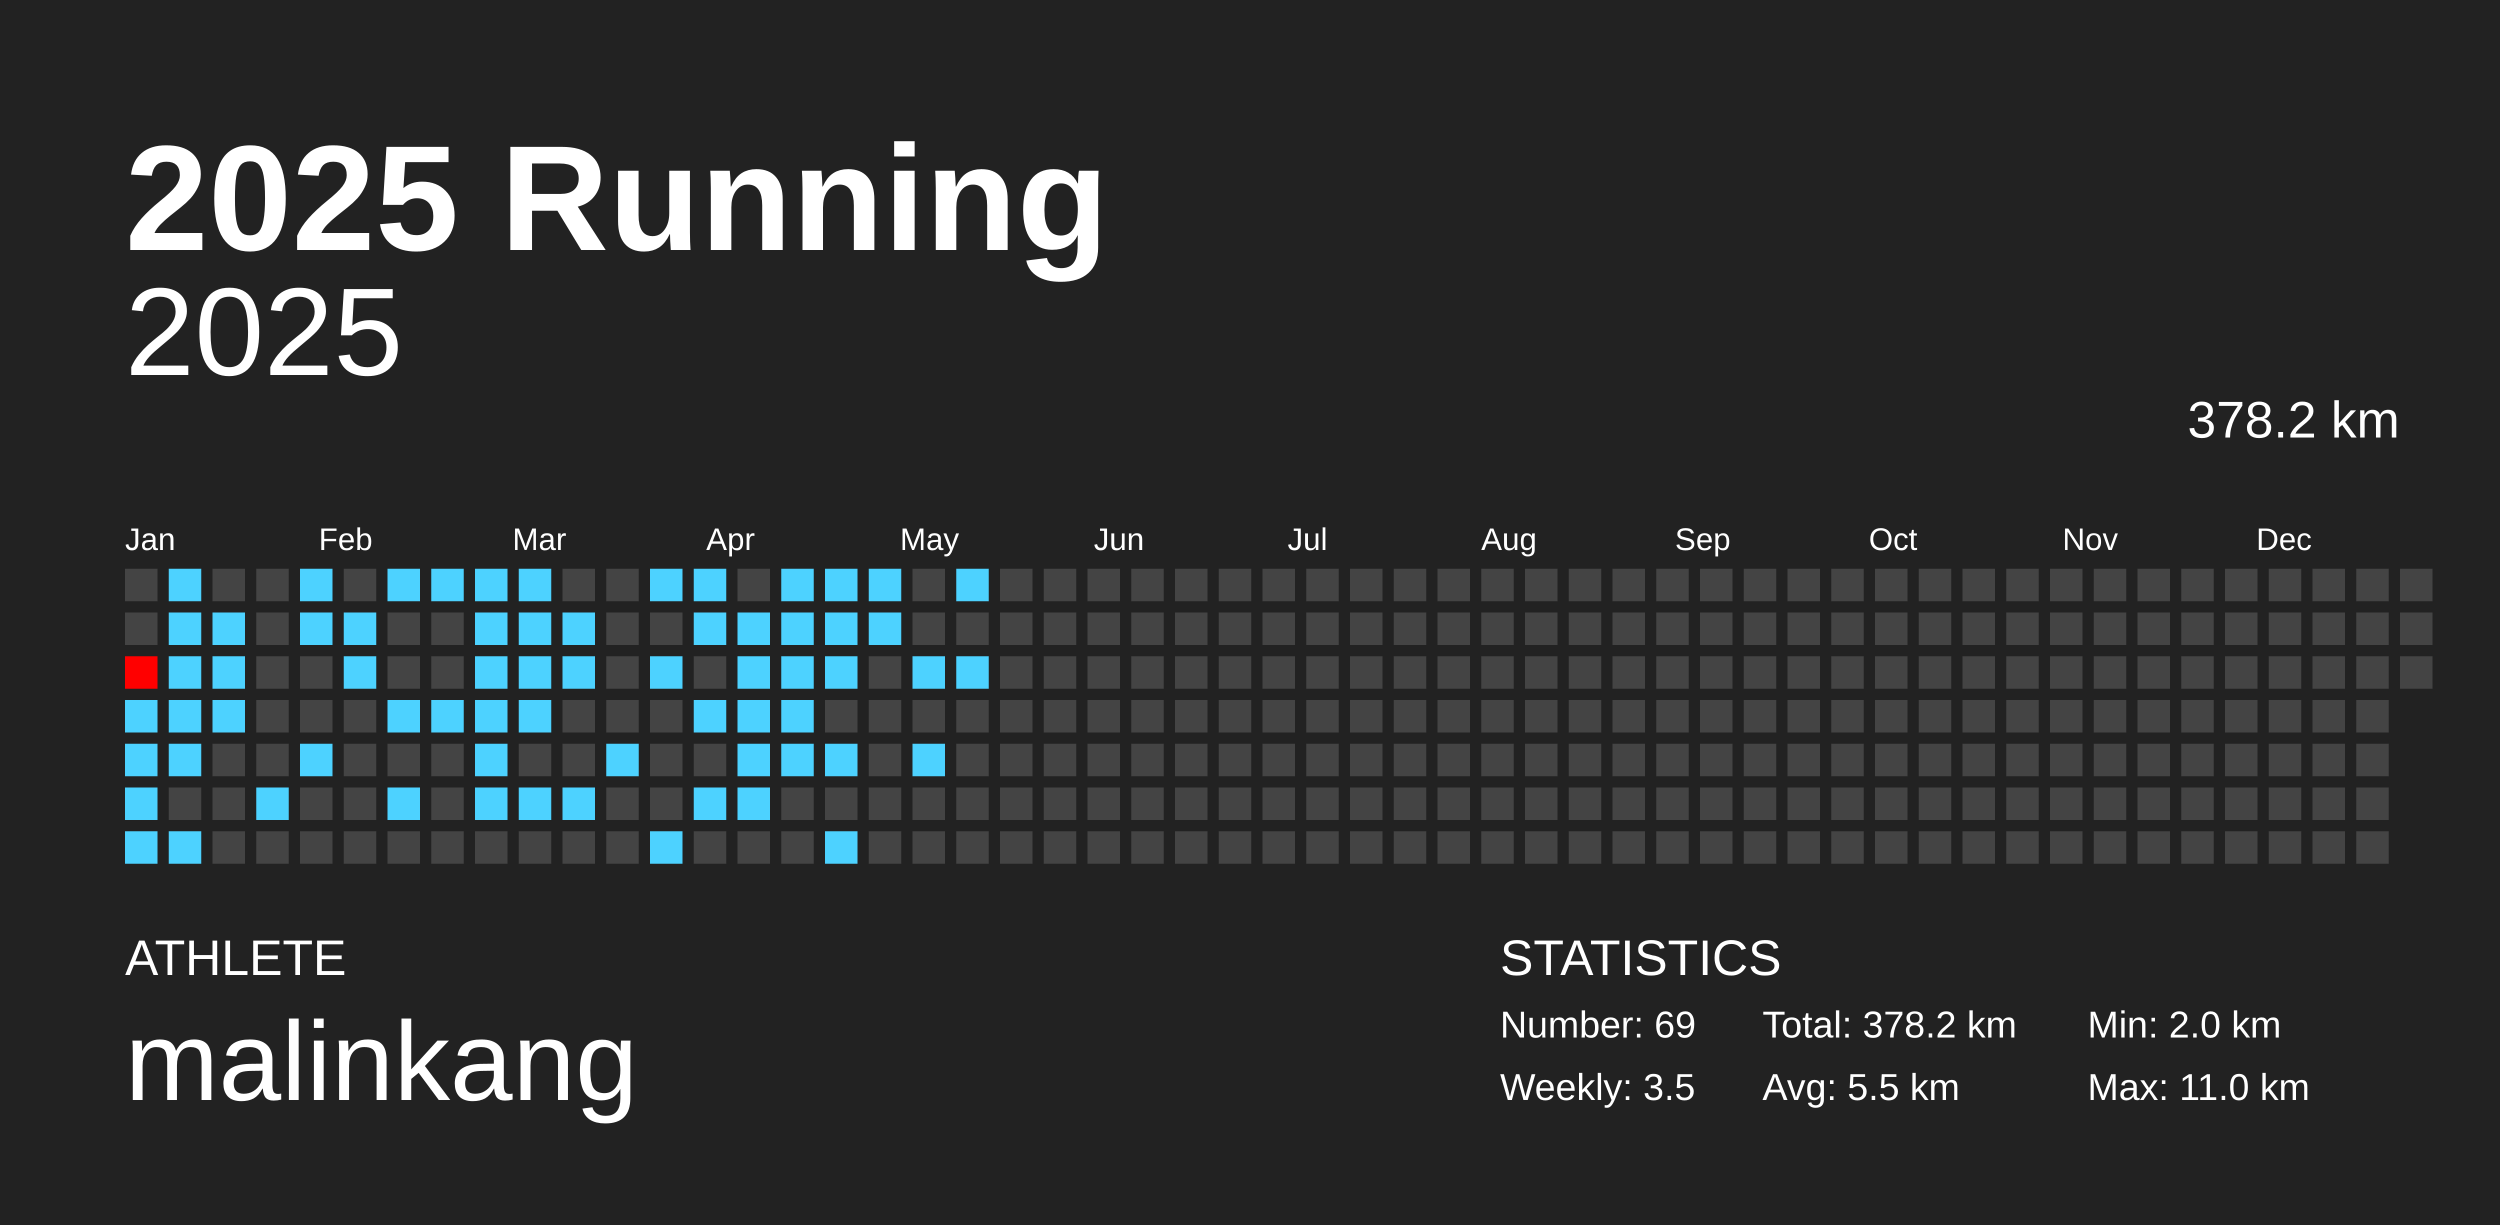
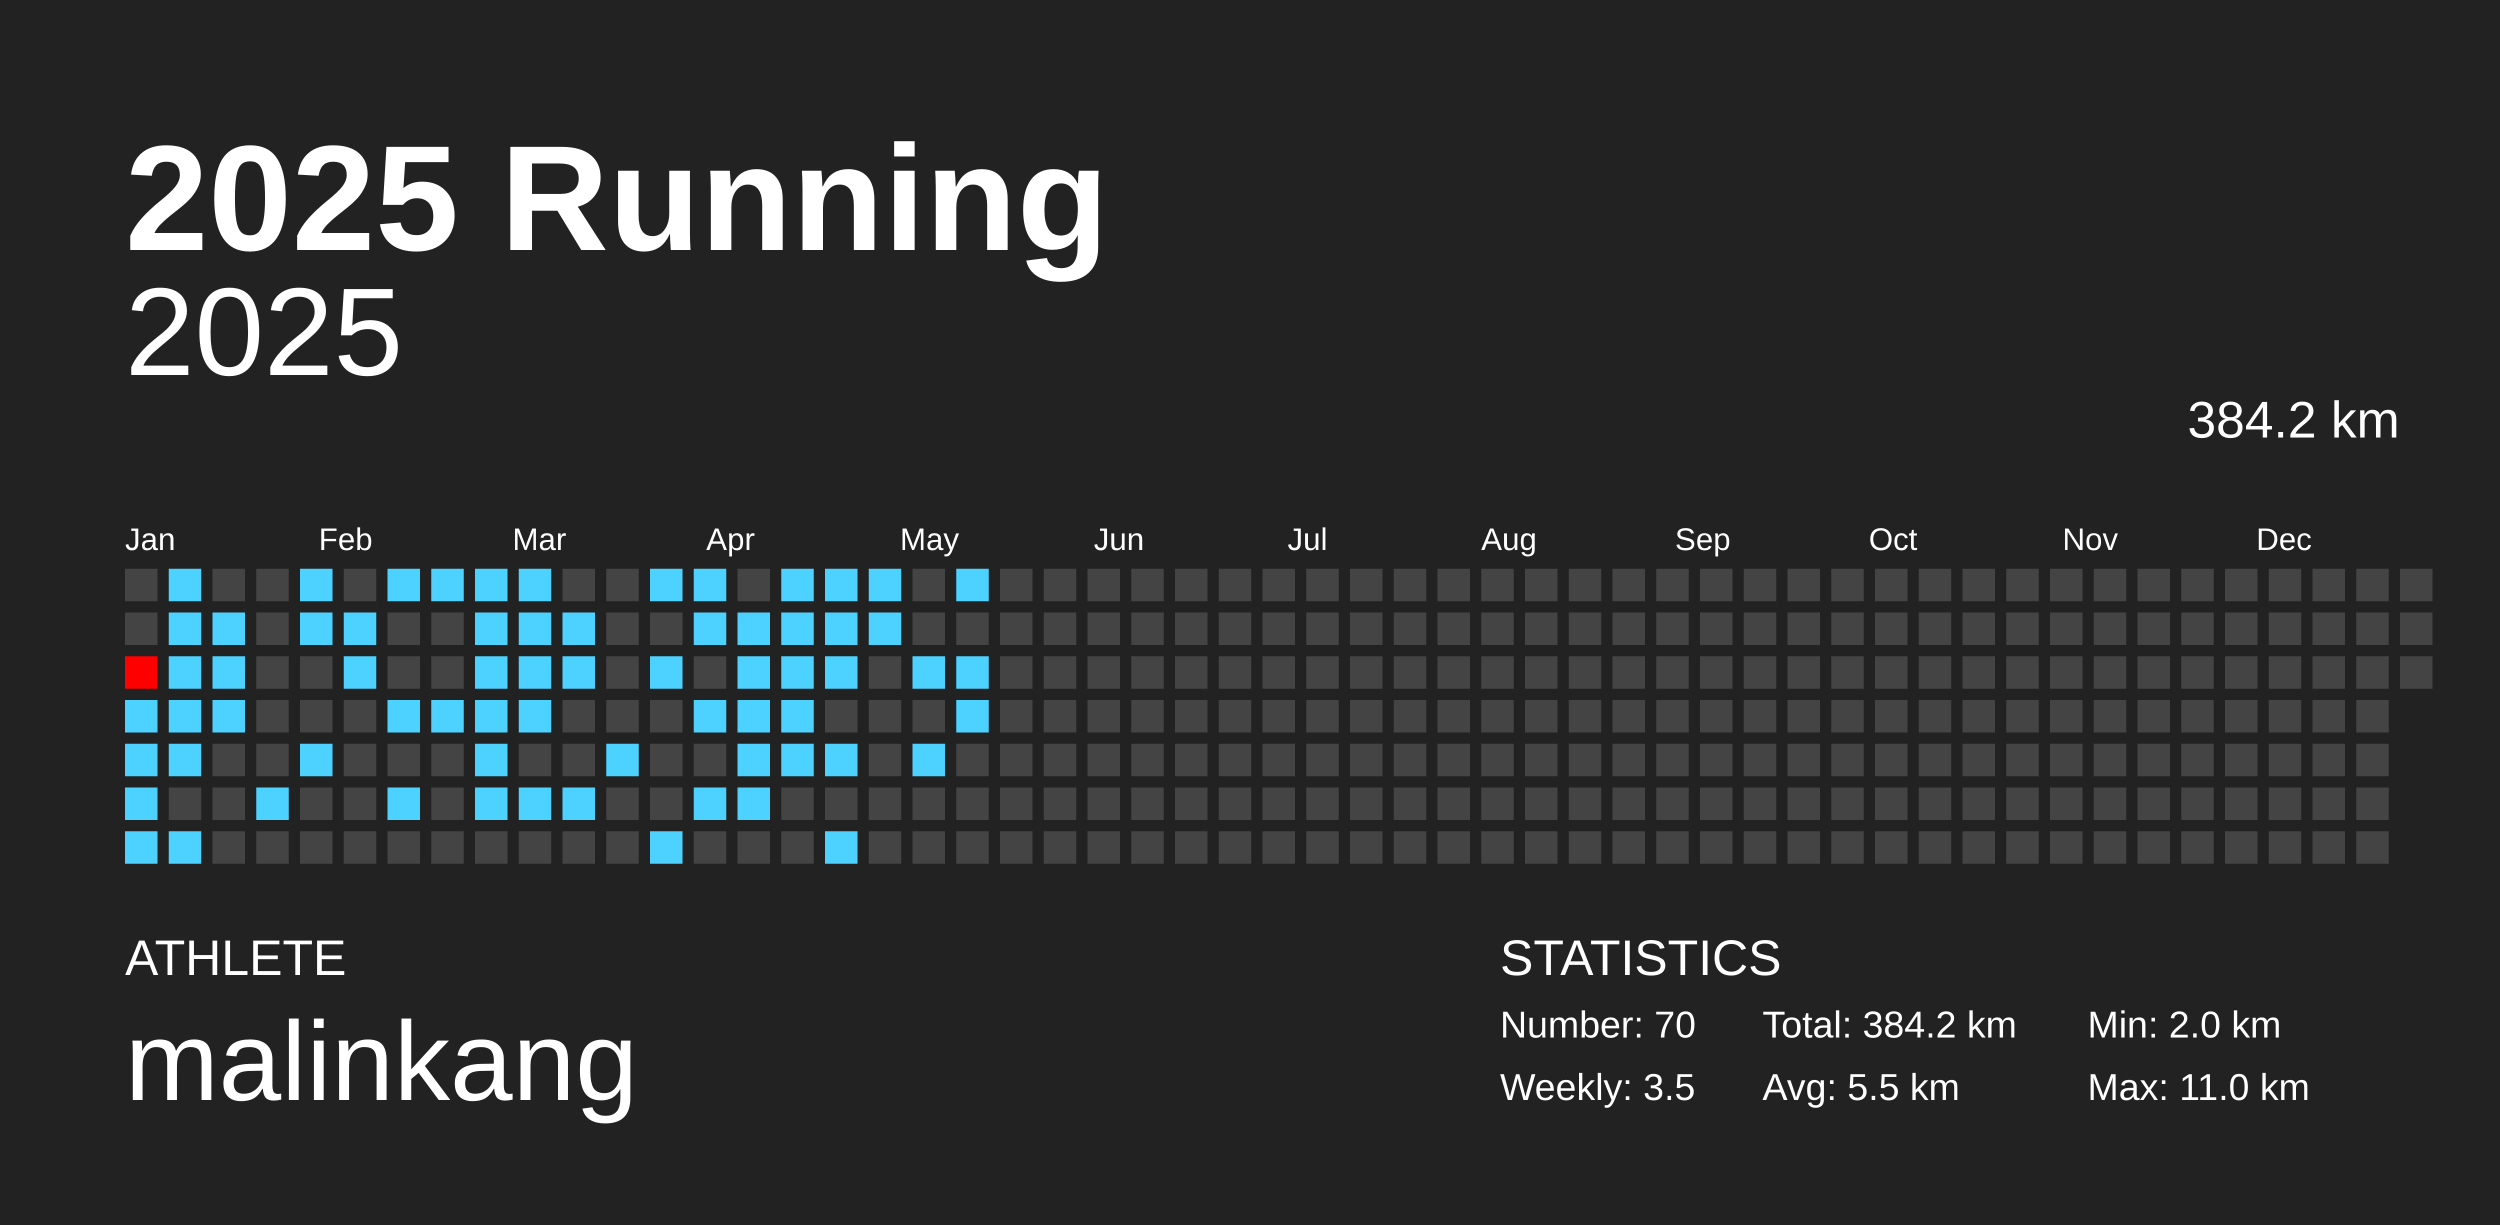
<svg xmlns="http://www.w3.org/2000/svg" baseProfile="full" height="98mm" version="1.1" viewBox="0,0,200,98" width="200mm">
  <defs />
  <rect fill="#222222" height="98" width="200" x="0" y="0" />
  <text fill="#FFFFFF" style="font-size:12px; font-family:Arial; font-weight:bold;" x="10" y="20">2025 Running</text>
  <text fill="#FFFFFF" style="font-size:4px; font-family:Arial" x="10" y="78">ATHLETE</text>
  <text fill="#FFFFFF" style="font-size:9px; font-family:Arial" x="10" y="88">malinkang</text>
  <text fill="#FFFFFF" style="font-size:4px; font-family:Arial" x="120" y="78">STATISTICS</text>
-   <text fill="#FFFFFF" style="font-size:3px; font-family:Arial" x="120" y="83">Number: 69</text>
+   <text fill="#FFFFFF" style="font-size:3px; font-family:Arial" x="120" y="83">Number: 70</text>
  <text fill="#FFFFFF" style="font-size:3px; font-family:Arial" x="120" y="88">Weekly: 3.5</text>
-   <text fill="#FFFFFF" style="font-size:3px; font-family:Arial" x="141" y="83">Total: 378.2 km</text>
+   <text fill="#FFFFFF" style="font-size:3px; font-family:Arial" x="141" y="83">Total: 384.2 km</text>
  <text fill="#FFFFFF" style="font-size:3px; font-family:Arial" x="141" y="88">Avg: 5.5 km</text>
  <text fill="#FFFFFF" style="font-size:3px; font-family:Arial" x="167" y="83">Min: 2.0 km</text>
  <text fill="#FFFFFF" style="font-size:3px; font-family:Arial" x="167" y="88">Max: 11.0 km</text>
  <text alignment-baseline="hanging" fill="#FFFFFF" style="font-size:10.0px; font-family:Arial;" x="10" y="30">2025</text>
-   <text alignment-baseline="hanging" fill="#FFFFFF" style="font-size:4.125px; font-family:Arial;" x="175" y="35">378.2 km</text>
+   <text alignment-baseline="hanging" fill="#FFFFFF" style="font-size:4.125px; font-family:Arial;" x="175" y="35">384.2 km</text>
  <text fill="#FFFFFF" style="font-size:2.5px; font-family:Arial" x="10.0" y="44">Jan</text>
  <text fill="#FFFFFF" style="font-size:2.5px; font-family:Arial" x="25.5" y="44">Feb</text>
  <text fill="#FFFFFF" style="font-size:2.5px; font-family:Arial" x="41.0" y="44">Mar</text>
  <text fill="#FFFFFF" style="font-size:2.5px; font-family:Arial" x="56.5" y="44">Apr</text>
  <text fill="#FFFFFF" style="font-size:2.5px; font-family:Arial" x="72.0" y="44">May</text>
  <text fill="#FFFFFF" style="font-size:2.5px; font-family:Arial" x="87.5" y="44">Jun</text>
  <text fill="#FFFFFF" style="font-size:2.5px; font-family:Arial" x="103.0" y="44">Jul</text>
  <text fill="#FFFFFF" style="font-size:2.5px; font-family:Arial" x="118.5" y="44">Aug</text>
  <text fill="#FFFFFF" style="font-size:2.5px; font-family:Arial" x="134.0" y="44">Sep</text>
  <text fill="#FFFFFF" style="font-size:2.5px; font-family:Arial" x="149.5" y="44">Oct</text>
  <text fill="#FFFFFF" style="font-size:2.5px; font-family:Arial" x="165.0" y="44">Nov</text>
  <text fill="#FFFFFF" style="font-size:2.5px; font-family:Arial" x="180.5" y="44">Dec</text>
  <rect fill="#444444" height="2.6" width="2.6" x="10.0" y="45.5" />
  <rect fill="#444444" height="2.6" width="2.6" x="10.0" y="49.0" />
  <rect fill="#ff0000" height="2.6" width="2.6" x="10.0" y="52.5" />
  <rect fill="#4dd2ff" height="2.6" width="2.6" x="10.0" y="56.0" />
  <rect fill="#4dd2ff" height="2.6" width="2.6" x="10.0" y="59.5" />
  <rect fill="#4dd2ff" height="2.6" width="2.6" x="10.0" y="63.0" />
  <rect fill="#4dd2ff" height="2.6" width="2.6" x="10.0" y="66.5" />
  <rect fill="#4dd2ff" height="2.6" width="2.6" x="13.5" y="45.5" />
  <rect fill="#4dd2ff" height="2.6" width="2.6" x="13.5" y="49.0" />
  <rect fill="#4dd2ff" height="2.6" width="2.6" x="13.5" y="52.5" />
  <rect fill="#4dd2ff" height="2.6" width="2.6" x="13.5" y="56.0" />
  <rect fill="#4dd2ff" height="2.6" width="2.6" x="13.5" y="59.5" />
  <rect fill="#444444" height="2.6" width="2.6" x="13.5" y="63.0" />
  <rect fill="#4dd2ff" height="2.6" width="2.6" x="13.5" y="66.5" />
  <rect fill="#444444" height="2.6" width="2.6" x="17.0" y="45.5" />
  <rect fill="#4dd2ff" height="2.6" width="2.6" x="17.0" y="49.0" />
  <rect fill="#4dd2ff" height="2.6" width="2.6" x="17.0" y="52.5" />
  <rect fill="#4dd2ff" height="2.6" width="2.6" x="17.0" y="56.0" />
  <rect fill="#444444" height="2.6" width="2.6" x="17.0" y="59.5" />
  <rect fill="#444444" height="2.6" width="2.6" x="17.0" y="63.0" />
  <rect fill="#444444" height="2.6" width="2.6" x="17.0" y="66.5" />
  <rect fill="#444444" height="2.6" width="2.6" x="20.5" y="45.5" />
  <rect fill="#444444" height="2.6" width="2.6" x="20.5" y="49.0" />
  <rect fill="#444444" height="2.6" width="2.6" x="20.5" y="52.5" />
  <rect fill="#444444" height="2.6" width="2.6" x="20.5" y="56.0" />
  <rect fill="#444444" height="2.6" width="2.6" x="20.5" y="59.5" />
  <rect fill="#4dd2ff" height="2.6" width="2.6" x="20.5" y="63.0" />
  <rect fill="#444444" height="2.6" width="2.6" x="20.5" y="66.5" />
  <rect fill="#4dd2ff" height="2.6" width="2.6" x="24.0" y="45.5" />
  <rect fill="#4dd2ff" height="2.6" width="2.6" x="24.0" y="49.0" />
  <rect fill="#444444" height="2.6" width="2.6" x="24.0" y="52.5" />
  <rect fill="#444444" height="2.6" width="2.6" x="24.0" y="56.0" />
  <rect fill="#4dd2ff" height="2.6" width="2.6" x="24.0" y="59.5" />
  <rect fill="#444444" height="2.6" width="2.6" x="24.0" y="63.0" />
  <rect fill="#444444" height="2.6" width="2.6" x="24.0" y="66.5" />
  <rect fill="#444444" height="2.6" width="2.6" x="27.5" y="45.5" />
  <rect fill="#4dd2ff" height="2.6" width="2.6" x="27.5" y="49.0" />
  <rect fill="#4dd2ff" height="2.6" width="2.6" x="27.5" y="52.5" />
  <rect fill="#444444" height="2.6" width="2.6" x="27.5" y="56.0" />
  <rect fill="#444444" height="2.6" width="2.6" x="27.5" y="59.5" />
  <rect fill="#444444" height="2.6" width="2.6" x="27.5" y="63.0" />
  <rect fill="#444444" height="2.6" width="2.6" x="27.5" y="66.5" />
  <rect fill="#4dd2ff" height="2.6" width="2.6" x="31.0" y="45.5" />
  <rect fill="#444444" height="2.6" width="2.6" x="31.0" y="49.0" />
  <rect fill="#444444" height="2.6" width="2.6" x="31.0" y="52.5" />
  <rect fill="#4dd2ff" height="2.6" width="2.6" x="31.0" y="56.0" />
  <rect fill="#444444" height="2.6" width="2.6" x="31.0" y="59.5" />
  <rect fill="#4dd2ff" height="2.6" width="2.6" x="31.0" y="63.0" />
  <rect fill="#444444" height="2.6" width="2.6" x="31.0" y="66.5" />
  <rect fill="#4dd2ff" height="2.6" width="2.6" x="34.5" y="45.5" />
  <rect fill="#444444" height="2.6" width="2.6" x="34.5" y="49.0" />
  <rect fill="#444444" height="2.6" width="2.6" x="34.5" y="52.5" />
  <rect fill="#4dd2ff" height="2.6" width="2.6" x="34.5" y="56.0" />
  <rect fill="#444444" height="2.6" width="2.6" x="34.5" y="59.5" />
  <rect fill="#444444" height="2.6" width="2.6" x="34.5" y="63.0" />
  <rect fill="#444444" height="2.6" width="2.6" x="34.5" y="66.5" />
  <rect fill="#4dd2ff" height="2.6" width="2.6" x="38.0" y="45.5" />
  <rect fill="#4dd2ff" height="2.6" width="2.6" x="38.0" y="49.0" />
  <rect fill="#4dd2ff" height="2.6" width="2.6" x="38.0" y="52.5" />
  <rect fill="#4dd2ff" height="2.6" width="2.6" x="38.0" y="56.0" />
  <rect fill="#4dd2ff" height="2.6" width="2.6" x="38.0" y="59.5" />
  <rect fill="#4dd2ff" height="2.6" width="2.6" x="38.0" y="63.0" />
  <rect fill="#444444" height="2.6" width="2.6" x="38.0" y="66.5" />
  <rect fill="#4dd2ff" height="2.6" width="2.6" x="41.5" y="45.5" />
  <rect fill="#4dd2ff" height="2.6" width="2.6" x="41.5" y="49.0" />
  <rect fill="#4dd2ff" height="2.6" width="2.6" x="41.5" y="52.5" />
  <rect fill="#4dd2ff" height="2.6" width="2.6" x="41.5" y="56.0" />
  <rect fill="#444444" height="2.6" width="2.6" x="41.5" y="59.5" />
  <rect fill="#4dd2ff" height="2.6" width="2.6" x="41.5" y="63.0" />
  <rect fill="#444444" height="2.6" width="2.6" x="41.5" y="66.5" />
  <rect fill="#444444" height="2.6" width="2.6" x="45.0" y="45.5" />
  <rect fill="#4dd2ff" height="2.6" width="2.6" x="45.0" y="49.0" />
  <rect fill="#4dd2ff" height="2.6" width="2.6" x="45.0" y="52.5" />
  <rect fill="#444444" height="2.6" width="2.6" x="45.0" y="56.0" />
  <rect fill="#444444" height="2.6" width="2.6" x="45.0" y="59.5" />
  <rect fill="#4dd2ff" height="2.6" width="2.6" x="45.0" y="63.0" />
  <rect fill="#444444" height="2.6" width="2.6" x="45.0" y="66.5" />
  <rect fill="#444444" height="2.6" width="2.6" x="48.5" y="45.5" />
  <rect fill="#444444" height="2.6" width="2.6" x="48.5" y="49.0" />
  <rect fill="#444444" height="2.6" width="2.6" x="48.5" y="52.5" />
  <rect fill="#444444" height="2.6" width="2.6" x="48.5" y="56.0" />
  <rect fill="#4dd2ff" height="2.6" width="2.6" x="48.5" y="59.5" />
  <rect fill="#444444" height="2.6" width="2.6" x="48.5" y="63.0" />
  <rect fill="#444444" height="2.6" width="2.6" x="48.5" y="66.5" />
  <rect fill="#4dd2ff" height="2.6" width="2.6" x="52.0" y="45.5" />
  <rect fill="#444444" height="2.6" width="2.6" x="52.0" y="49.0" />
  <rect fill="#4dd2ff" height="2.6" width="2.6" x="52.0" y="52.5" />
  <rect fill="#444444" height="2.6" width="2.6" x="52.0" y="56.0" />
  <rect fill="#444444" height="2.6" width="2.6" x="52.0" y="59.5" />
  <rect fill="#444444" height="2.6" width="2.6" x="52.0" y="63.0" />
  <rect fill="#4dd2ff" height="2.6" width="2.6" x="52.0" y="66.5" />
  <rect fill="#4dd2ff" height="2.6" width="2.6" x="55.5" y="45.5" />
  <rect fill="#4dd2ff" height="2.6" width="2.6" x="55.5" y="49.0" />
  <rect fill="#444444" height="2.6" width="2.6" x="55.5" y="52.5" />
  <rect fill="#4dd2ff" height="2.6" width="2.6" x="55.5" y="56.0" />
  <rect fill="#444444" height="2.6" width="2.6" x="55.5" y="59.5" />
  <rect fill="#4dd2ff" height="2.6" width="2.6" x="55.5" y="63.0" />
  <rect fill="#444444" height="2.6" width="2.6" x="55.5" y="66.5" />
  <rect fill="#444444" height="2.6" width="2.6" x="59.0" y="45.5" />
  <rect fill="#4dd2ff" height="2.6" width="2.6" x="59.0" y="49.0" />
  <rect fill="#4dd2ff" height="2.6" width="2.6" x="59.0" y="52.5" />
  <rect fill="#4dd2ff" height="2.6" width="2.6" x="59.0" y="56.0" />
  <rect fill="#4dd2ff" height="2.6" width="2.6" x="59.0" y="59.5" />
  <rect fill="#4dd2ff" height="2.6" width="2.6" x="59.0" y="63.0" />
  <rect fill="#444444" height="2.6" width="2.6" x="59.0" y="66.5" />
  <rect fill="#4dd2ff" height="2.6" width="2.6" x="62.5" y="45.5" />
  <rect fill="#4dd2ff" height="2.6" width="2.6" x="62.5" y="49.0" />
  <rect fill="#4dd2ff" height="2.6" width="2.6" x="62.5" y="52.5" />
  <rect fill="#4dd2ff" height="2.6" width="2.6" x="62.5" y="56.0" />
  <rect fill="#4dd2ff" height="2.6" width="2.6" x="62.5" y="59.5" />
  <rect fill="#444444" height="2.6" width="2.6" x="62.5" y="63.0" />
  <rect fill="#444444" height="2.6" width="2.6" x="62.5" y="66.5" />
  <rect fill="#4dd2ff" height="2.6" width="2.6" x="66.0" y="45.5" />
  <rect fill="#4dd2ff" height="2.6" width="2.6" x="66.0" y="49.0" />
  <rect fill="#4dd2ff" height="2.6" width="2.6" x="66.0" y="52.5" />
  <rect fill="#444444" height="2.6" width="2.6" x="66.0" y="56.0" />
  <rect fill="#4dd2ff" height="2.6" width="2.6" x="66.0" y="59.5" />
  <rect fill="#444444" height="2.6" width="2.6" x="66.0" y="63.0" />
  <rect fill="#4dd2ff" height="2.6" width="2.6" x="66.0" y="66.5" />
  <rect fill="#4dd2ff" height="2.6" width="2.6" x="69.5" y="45.5" />
  <rect fill="#4dd2ff" height="2.6" width="2.6" x="69.5" y="49.0" />
  <rect fill="#444444" height="2.6" width="2.6" x="69.5" y="52.5" />
  <rect fill="#444444" height="2.6" width="2.6" x="69.5" y="56.0" />
  <rect fill="#444444" height="2.6" width="2.6" x="69.5" y="59.5" />
  <rect fill="#444444" height="2.6" width="2.6" x="69.5" y="63.0" />
  <rect fill="#444444" height="2.6" width="2.6" x="69.5" y="66.5" />
  <rect fill="#444444" height="2.6" width="2.6" x="73.0" y="45.5" />
  <rect fill="#444444" height="2.6" width="2.6" x="73.0" y="49.0" />
  <rect fill="#4dd2ff" height="2.6" width="2.6" x="73.0" y="52.5" />
  <rect fill="#444444" height="2.6" width="2.6" x="73.0" y="56.0" />
  <rect fill="#4dd2ff" height="2.6" width="2.6" x="73.0" y="59.5" />
  <rect fill="#444444" height="2.6" width="2.6" x="73.0" y="63.0" />
  <rect fill="#444444" height="2.6" width="2.6" x="73.0" y="66.5" />
  <rect fill="#4dd2ff" height="2.6" width="2.6" x="76.5" y="45.5" />
  <rect fill="#444444" height="2.6" width="2.6" x="76.5" y="49.0" />
  <rect fill="#4dd2ff" height="2.6" width="2.6" x="76.5" y="52.5" />
-   <rect fill="#444444" height="2.6" width="2.6" x="76.5" y="56.0" />
+   <rect fill="#4dd2ff" height="2.6" width="2.6" x="76.5" y="56.0" />
  <rect fill="#444444" height="2.6" width="2.6" x="76.5" y="59.5" />
  <rect fill="#444444" height="2.6" width="2.6" x="76.5" y="63.0" />
  <rect fill="#444444" height="2.6" width="2.6" x="76.5" y="66.5" />
  <rect fill="#444444" height="2.6" width="2.6" x="80.0" y="45.5" />
  <rect fill="#444444" height="2.6" width="2.6" x="80.0" y="49.0" />
  <rect fill="#444444" height="2.6" width="2.6" x="80.0" y="52.5" />
  <rect fill="#444444" height="2.6" width="2.6" x="80.0" y="56.0" />
  <rect fill="#444444" height="2.6" width="2.6" x="80.0" y="59.5" />
  <rect fill="#444444" height="2.6" width="2.6" x="80.0" y="63.0" />
  <rect fill="#444444" height="2.6" width="2.6" x="80.0" y="66.5" />
  <rect fill="#444444" height="2.6" width="2.6" x="83.5" y="45.5" />
  <rect fill="#444444" height="2.6" width="2.6" x="83.5" y="49.0" />
  <rect fill="#444444" height="2.6" width="2.6" x="83.5" y="52.5" />
  <rect fill="#444444" height="2.6" width="2.6" x="83.5" y="56.0" />
  <rect fill="#444444" height="2.6" width="2.6" x="83.5" y="59.5" />
  <rect fill="#444444" height="2.6" width="2.6" x="83.5" y="63.0" />
  <rect fill="#444444" height="2.6" width="2.6" x="83.5" y="66.5" />
  <rect fill="#444444" height="2.6" width="2.6" x="87.0" y="45.5" />
  <rect fill="#444444" height="2.6" width="2.6" x="87.0" y="49.0" />
  <rect fill="#444444" height="2.6" width="2.6" x="87.0" y="52.5" />
  <rect fill="#444444" height="2.6" width="2.6" x="87.0" y="56.0" />
  <rect fill="#444444" height="2.6" width="2.6" x="87.0" y="59.5" />
  <rect fill="#444444" height="2.6" width="2.6" x="87.0" y="63.0" />
  <rect fill="#444444" height="2.6" width="2.6" x="87.0" y="66.5" />
  <rect fill="#444444" height="2.6" width="2.6" x="90.5" y="45.5" />
  <rect fill="#444444" height="2.6" width="2.6" x="90.5" y="49.0" />
  <rect fill="#444444" height="2.6" width="2.6" x="90.5" y="52.5" />
  <rect fill="#444444" height="2.6" width="2.6" x="90.5" y="56.0" />
  <rect fill="#444444" height="2.6" width="2.6" x="90.5" y="59.5" />
  <rect fill="#444444" height="2.6" width="2.6" x="90.5" y="63.0" />
  <rect fill="#444444" height="2.6" width="2.6" x="90.5" y="66.5" />
  <rect fill="#444444" height="2.6" width="2.6" x="94.0" y="45.5" />
  <rect fill="#444444" height="2.6" width="2.6" x="94.0" y="49.0" />
  <rect fill="#444444" height="2.6" width="2.6" x="94.0" y="52.5" />
  <rect fill="#444444" height="2.6" width="2.6" x="94.0" y="56.0" />
  <rect fill="#444444" height="2.6" width="2.6" x="94.0" y="59.5" />
  <rect fill="#444444" height="2.6" width="2.6" x="94.0" y="63.0" />
  <rect fill="#444444" height="2.6" width="2.6" x="94.0" y="66.5" />
  <rect fill="#444444" height="2.6" width="2.6" x="97.5" y="45.5" />
  <rect fill="#444444" height="2.6" width="2.6" x="97.5" y="49.0" />
  <rect fill="#444444" height="2.6" width="2.6" x="97.5" y="52.5" />
  <rect fill="#444444" height="2.6" width="2.6" x="97.5" y="56.0" />
  <rect fill="#444444" height="2.6" width="2.6" x="97.5" y="59.5" />
  <rect fill="#444444" height="2.6" width="2.6" x="97.5" y="63.0" />
  <rect fill="#444444" height="2.6" width="2.6" x="97.5" y="66.5" />
  <rect fill="#444444" height="2.6" width="2.6" x="101.0" y="45.5" />
  <rect fill="#444444" height="2.6" width="2.6" x="101.0" y="49.0" />
  <rect fill="#444444" height="2.6" width="2.6" x="101.0" y="52.5" />
  <rect fill="#444444" height="2.6" width="2.6" x="101.0" y="56.0" />
  <rect fill="#444444" height="2.6" width="2.6" x="101.0" y="59.5" />
  <rect fill="#444444" height="2.6" width="2.6" x="101.0" y="63.0" />
  <rect fill="#444444" height="2.6" width="2.6" x="101.0" y="66.5" />
  <rect fill="#444444" height="2.6" width="2.6" x="104.5" y="45.5" />
  <rect fill="#444444" height="2.6" width="2.6" x="104.5" y="49.0" />
  <rect fill="#444444" height="2.6" width="2.6" x="104.5" y="52.5" />
  <rect fill="#444444" height="2.6" width="2.6" x="104.5" y="56.0" />
  <rect fill="#444444" height="2.6" width="2.6" x="104.5" y="59.5" />
  <rect fill="#444444" height="2.6" width="2.6" x="104.5" y="63.0" />
  <rect fill="#444444" height="2.6" width="2.6" x="104.5" y="66.5" />
  <rect fill="#444444" height="2.6" width="2.6" x="108.0" y="45.5" />
  <rect fill="#444444" height="2.6" width="2.6" x="108.0" y="49.0" />
  <rect fill="#444444" height="2.6" width="2.6" x="108.0" y="52.5" />
  <rect fill="#444444" height="2.6" width="2.6" x="108.0" y="56.0" />
  <rect fill="#444444" height="2.6" width="2.6" x="108.0" y="59.5" />
  <rect fill="#444444" height="2.6" width="2.6" x="108.0" y="63.0" />
  <rect fill="#444444" height="2.6" width="2.6" x="108.0" y="66.5" />
  <rect fill="#444444" height="2.6" width="2.6" x="111.5" y="45.5" />
  <rect fill="#444444" height="2.6" width="2.6" x="111.5" y="49.0" />
  <rect fill="#444444" height="2.6" width="2.6" x="111.5" y="52.5" />
  <rect fill="#444444" height="2.6" width="2.6" x="111.5" y="56.0" />
  <rect fill="#444444" height="2.6" width="2.6" x="111.5" y="59.5" />
  <rect fill="#444444" height="2.6" width="2.6" x="111.5" y="63.0" />
  <rect fill="#444444" height="2.6" width="2.6" x="111.5" y="66.5" />
  <rect fill="#444444" height="2.6" width="2.6" x="115.0" y="45.5" />
  <rect fill="#444444" height="2.6" width="2.6" x="115.0" y="49.0" />
  <rect fill="#444444" height="2.6" width="2.6" x="115.0" y="52.5" />
  <rect fill="#444444" height="2.6" width="2.6" x="115.0" y="56.0" />
  <rect fill="#444444" height="2.6" width="2.6" x="115.0" y="59.5" />
  <rect fill="#444444" height="2.6" width="2.6" x="115.0" y="63.0" />
  <rect fill="#444444" height="2.6" width="2.6" x="115.0" y="66.5" />
  <rect fill="#444444" height="2.6" width="2.6" x="118.5" y="45.5" />
  <rect fill="#444444" height="2.6" width="2.6" x="118.5" y="49.0" />
  <rect fill="#444444" height="2.6" width="2.6" x="118.5" y="52.5" />
  <rect fill="#444444" height="2.6" width="2.6" x="118.5" y="56.0" />
  <rect fill="#444444" height="2.6" width="2.6" x="118.5" y="59.5" />
  <rect fill="#444444" height="2.6" width="2.6" x="118.5" y="63.0" />
  <rect fill="#444444" height="2.6" width="2.6" x="118.5" y="66.5" />
  <rect fill="#444444" height="2.6" width="2.6" x="122.0" y="45.5" />
  <rect fill="#444444" height="2.6" width="2.6" x="122.0" y="49.0" />
  <rect fill="#444444" height="2.6" width="2.6" x="122.0" y="52.5" />
  <rect fill="#444444" height="2.6" width="2.6" x="122.0" y="56.0" />
  <rect fill="#444444" height="2.6" width="2.6" x="122.0" y="59.5" />
  <rect fill="#444444" height="2.6" width="2.6" x="122.0" y="63.0" />
  <rect fill="#444444" height="2.6" width="2.6" x="122.0" y="66.5" />
  <rect fill="#444444" height="2.6" width="2.6" x="125.5" y="45.5" />
  <rect fill="#444444" height="2.6" width="2.6" x="125.5" y="49.0" />
  <rect fill="#444444" height="2.6" width="2.6" x="125.5" y="52.5" />
  <rect fill="#444444" height="2.6" width="2.6" x="125.5" y="56.0" />
  <rect fill="#444444" height="2.6" width="2.6" x="125.5" y="59.5" />
  <rect fill="#444444" height="2.6" width="2.6" x="125.5" y="63.0" />
  <rect fill="#444444" height="2.6" width="2.6" x="125.5" y="66.5" />
  <rect fill="#444444" height="2.6" width="2.6" x="129.0" y="45.5" />
  <rect fill="#444444" height="2.6" width="2.6" x="129.0" y="49.0" />
  <rect fill="#444444" height="2.6" width="2.6" x="129.0" y="52.5" />
  <rect fill="#444444" height="2.6" width="2.6" x="129.0" y="56.0" />
  <rect fill="#444444" height="2.6" width="2.6" x="129.0" y="59.5" />
  <rect fill="#444444" height="2.6" width="2.6" x="129.0" y="63.0" />
  <rect fill="#444444" height="2.6" width="2.6" x="129.0" y="66.5" />
  <rect fill="#444444" height="2.6" width="2.6" x="132.5" y="45.5" />
  <rect fill="#444444" height="2.6" width="2.6" x="132.5" y="49.0" />
  <rect fill="#444444" height="2.6" width="2.6" x="132.5" y="52.5" />
  <rect fill="#444444" height="2.6" width="2.6" x="132.5" y="56.0" />
  <rect fill="#444444" height="2.6" width="2.6" x="132.5" y="59.5" />
  <rect fill="#444444" height="2.6" width="2.6" x="132.5" y="63.0" />
  <rect fill="#444444" height="2.6" width="2.6" x="132.5" y="66.5" />
  <rect fill="#444444" height="2.6" width="2.6" x="136.0" y="45.5" />
  <rect fill="#444444" height="2.6" width="2.6" x="136.0" y="49.0" />
  <rect fill="#444444" height="2.6" width="2.6" x="136.0" y="52.5" />
  <rect fill="#444444" height="2.6" width="2.6" x="136.0" y="56.0" />
  <rect fill="#444444" height="2.6" width="2.6" x="136.0" y="59.5" />
  <rect fill="#444444" height="2.6" width="2.6" x="136.0" y="63.0" />
  <rect fill="#444444" height="2.6" width="2.6" x="136.0" y="66.5" />
  <rect fill="#444444" height="2.6" width="2.6" x="139.5" y="45.5" />
  <rect fill="#444444" height="2.6" width="2.6" x="139.5" y="49.0" />
  <rect fill="#444444" height="2.6" width="2.6" x="139.5" y="52.5" />
  <rect fill="#444444" height="2.6" width="2.6" x="139.5" y="56.0" />
  <rect fill="#444444" height="2.6" width="2.6" x="139.5" y="59.5" />
  <rect fill="#444444" height="2.6" width="2.6" x="139.5" y="63.0" />
  <rect fill="#444444" height="2.6" width="2.6" x="139.5" y="66.5" />
  <rect fill="#444444" height="2.6" width="2.6" x="143.0" y="45.5" />
  <rect fill="#444444" height="2.6" width="2.6" x="143.0" y="49.0" />
  <rect fill="#444444" height="2.6" width="2.6" x="143.0" y="52.5" />
  <rect fill="#444444" height="2.6" width="2.6" x="143.0" y="56.0" />
  <rect fill="#444444" height="2.6" width="2.6" x="143.0" y="59.5" />
  <rect fill="#444444" height="2.6" width="2.6" x="143.0" y="63.0" />
  <rect fill="#444444" height="2.6" width="2.6" x="143.0" y="66.5" />
  <rect fill="#444444" height="2.6" width="2.6" x="146.5" y="45.5" />
  <rect fill="#444444" height="2.6" width="2.6" x="146.5" y="49.0" />
  <rect fill="#444444" height="2.6" width="2.6" x="146.5" y="52.5" />
  <rect fill="#444444" height="2.6" width="2.6" x="146.5" y="56.0" />
  <rect fill="#444444" height="2.6" width="2.6" x="146.5" y="59.5" />
  <rect fill="#444444" height="2.6" width="2.6" x="146.5" y="63.0" />
  <rect fill="#444444" height="2.6" width="2.6" x="146.5" y="66.5" />
  <rect fill="#444444" height="2.6" width="2.6" x="150.0" y="45.5" />
  <rect fill="#444444" height="2.6" width="2.6" x="150.0" y="49.0" />
  <rect fill="#444444" height="2.6" width="2.6" x="150.0" y="52.5" />
  <rect fill="#444444" height="2.6" width="2.6" x="150.0" y="56.0" />
  <rect fill="#444444" height="2.6" width="2.6" x="150.0" y="59.5" />
  <rect fill="#444444" height="2.6" width="2.6" x="150.0" y="63.0" />
  <rect fill="#444444" height="2.6" width="2.6" x="150.0" y="66.5" />
  <rect fill="#444444" height="2.6" width="2.6" x="153.5" y="45.5" />
  <rect fill="#444444" height="2.6" width="2.6" x="153.5" y="49.0" />
  <rect fill="#444444" height="2.6" width="2.6" x="153.5" y="52.5" />
  <rect fill="#444444" height="2.6" width="2.6" x="153.5" y="56.0" />
  <rect fill="#444444" height="2.6" width="2.6" x="153.5" y="59.5" />
  <rect fill="#444444" height="2.6" width="2.6" x="153.5" y="63.0" />
  <rect fill="#444444" height="2.6" width="2.6" x="153.5" y="66.5" />
  <rect fill="#444444" height="2.6" width="2.6" x="157.0" y="45.5" />
  <rect fill="#444444" height="2.6" width="2.6" x="157.0" y="49.0" />
  <rect fill="#444444" height="2.6" width="2.6" x="157.0" y="52.5" />
  <rect fill="#444444" height="2.6" width="2.6" x="157.0" y="56.0" />
  <rect fill="#444444" height="2.6" width="2.6" x="157.0" y="59.5" />
  <rect fill="#444444" height="2.6" width="2.6" x="157.0" y="63.0" />
  <rect fill="#444444" height="2.6" width="2.6" x="157.0" y="66.5" />
  <rect fill="#444444" height="2.6" width="2.6" x="160.5" y="45.5" />
  <rect fill="#444444" height="2.6" width="2.6" x="160.5" y="49.0" />
  <rect fill="#444444" height="2.6" width="2.6" x="160.5" y="52.5" />
  <rect fill="#444444" height="2.6" width="2.6" x="160.5" y="56.0" />
  <rect fill="#444444" height="2.6" width="2.6" x="160.5" y="59.5" />
  <rect fill="#444444" height="2.6" width="2.6" x="160.5" y="63.0" />
  <rect fill="#444444" height="2.6" width="2.6" x="160.5" y="66.5" />
  <rect fill="#444444" height="2.6" width="2.6" x="164.0" y="45.5" />
  <rect fill="#444444" height="2.6" width="2.6" x="164.0" y="49.0" />
  <rect fill="#444444" height="2.6" width="2.6" x="164.0" y="52.5" />
  <rect fill="#444444" height="2.6" width="2.6" x="164.0" y="56.0" />
  <rect fill="#444444" height="2.6" width="2.6" x="164.0" y="59.5" />
  <rect fill="#444444" height="2.6" width="2.6" x="164.0" y="63.0" />
  <rect fill="#444444" height="2.6" width="2.6" x="164.0" y="66.5" />
  <rect fill="#444444" height="2.6" width="2.6" x="167.5" y="45.5" />
  <rect fill="#444444" height="2.6" width="2.6" x="167.5" y="49.0" />
  <rect fill="#444444" height="2.6" width="2.6" x="167.5" y="52.5" />
  <rect fill="#444444" height="2.6" width="2.6" x="167.5" y="56.0" />
  <rect fill="#444444" height="2.6" width="2.6" x="167.5" y="59.5" />
  <rect fill="#444444" height="2.6" width="2.6" x="167.5" y="63.0" />
  <rect fill="#444444" height="2.6" width="2.6" x="167.5" y="66.5" />
  <rect fill="#444444" height="2.6" width="2.6" x="171.0" y="45.5" />
  <rect fill="#444444" height="2.6" width="2.6" x="171.0" y="49.0" />
  <rect fill="#444444" height="2.6" width="2.6" x="171.0" y="52.5" />
  <rect fill="#444444" height="2.6" width="2.6" x="171.0" y="56.0" />
  <rect fill="#444444" height="2.6" width="2.6" x="171.0" y="59.5" />
  <rect fill="#444444" height="2.6" width="2.6" x="171.0" y="63.0" />
  <rect fill="#444444" height="2.6" width="2.6" x="171.0" y="66.5" />
  <rect fill="#444444" height="2.6" width="2.6" x="174.5" y="45.5" />
  <rect fill="#444444" height="2.6" width="2.6" x="174.5" y="49.0" />
  <rect fill="#444444" height="2.6" width="2.6" x="174.5" y="52.5" />
  <rect fill="#444444" height="2.6" width="2.6" x="174.5" y="56.0" />
  <rect fill="#444444" height="2.6" width="2.6" x="174.5" y="59.5" />
  <rect fill="#444444" height="2.6" width="2.6" x="174.5" y="63.0" />
  <rect fill="#444444" height="2.6" width="2.6" x="174.5" y="66.5" />
  <rect fill="#444444" height="2.6" width="2.6" x="178.0" y="45.5" />
  <rect fill="#444444" height="2.6" width="2.6" x="178.0" y="49.0" />
  <rect fill="#444444" height="2.6" width="2.6" x="178.0" y="52.5" />
  <rect fill="#444444" height="2.6" width="2.6" x="178.0" y="56.0" />
  <rect fill="#444444" height="2.6" width="2.6" x="178.0" y="59.5" />
  <rect fill="#444444" height="2.6" width="2.6" x="178.0" y="63.0" />
  <rect fill="#444444" height="2.6" width="2.6" x="178.0" y="66.5" />
  <rect fill="#444444" height="2.6" width="2.6" x="181.5" y="45.5" />
  <rect fill="#444444" height="2.6" width="2.6" x="181.5" y="49.0" />
  <rect fill="#444444" height="2.6" width="2.6" x="181.5" y="52.5" />
  <rect fill="#444444" height="2.6" width="2.6" x="181.5" y="56.0" />
  <rect fill="#444444" height="2.6" width="2.6" x="181.5" y="59.5" />
  <rect fill="#444444" height="2.6" width="2.6" x="181.5" y="63.0" />
  <rect fill="#444444" height="2.6" width="2.6" x="181.5" y="66.5" />
  <rect fill="#444444" height="2.6" width="2.6" x="185.0" y="45.5" />
  <rect fill="#444444" height="2.6" width="2.6" x="185.0" y="49.0" />
  <rect fill="#444444" height="2.6" width="2.6" x="185.0" y="52.5" />
  <rect fill="#444444" height="2.6" width="2.6" x="185.0" y="56.0" />
  <rect fill="#444444" height="2.6" width="2.6" x="185.0" y="59.5" />
  <rect fill="#444444" height="2.6" width="2.6" x="185.0" y="63.0" />
  <rect fill="#444444" height="2.6" width="2.6" x="185.0" y="66.5" />
  <rect fill="#444444" height="2.6" width="2.6" x="188.5" y="45.5" />
  <rect fill="#444444" height="2.6" width="2.6" x="188.5" y="49.0" />
  <rect fill="#444444" height="2.6" width="2.6" x="188.5" y="52.5" />
  <rect fill="#444444" height="2.6" width="2.6" x="188.5" y="56.0" />
  <rect fill="#444444" height="2.6" width="2.6" x="188.5" y="59.5" />
  <rect fill="#444444" height="2.6" width="2.6" x="188.5" y="63.0" />
  <rect fill="#444444" height="2.6" width="2.6" x="188.5" y="66.5" />
  <rect fill="#444444" height="2.6" width="2.6" x="192.0" y="45.5" />
  <rect fill="#444444" height="2.6" width="2.6" x="192.0" y="49.0" />
  <rect fill="#444444" height="2.6" width="2.6" x="192.0" y="52.5" />
</svg>
